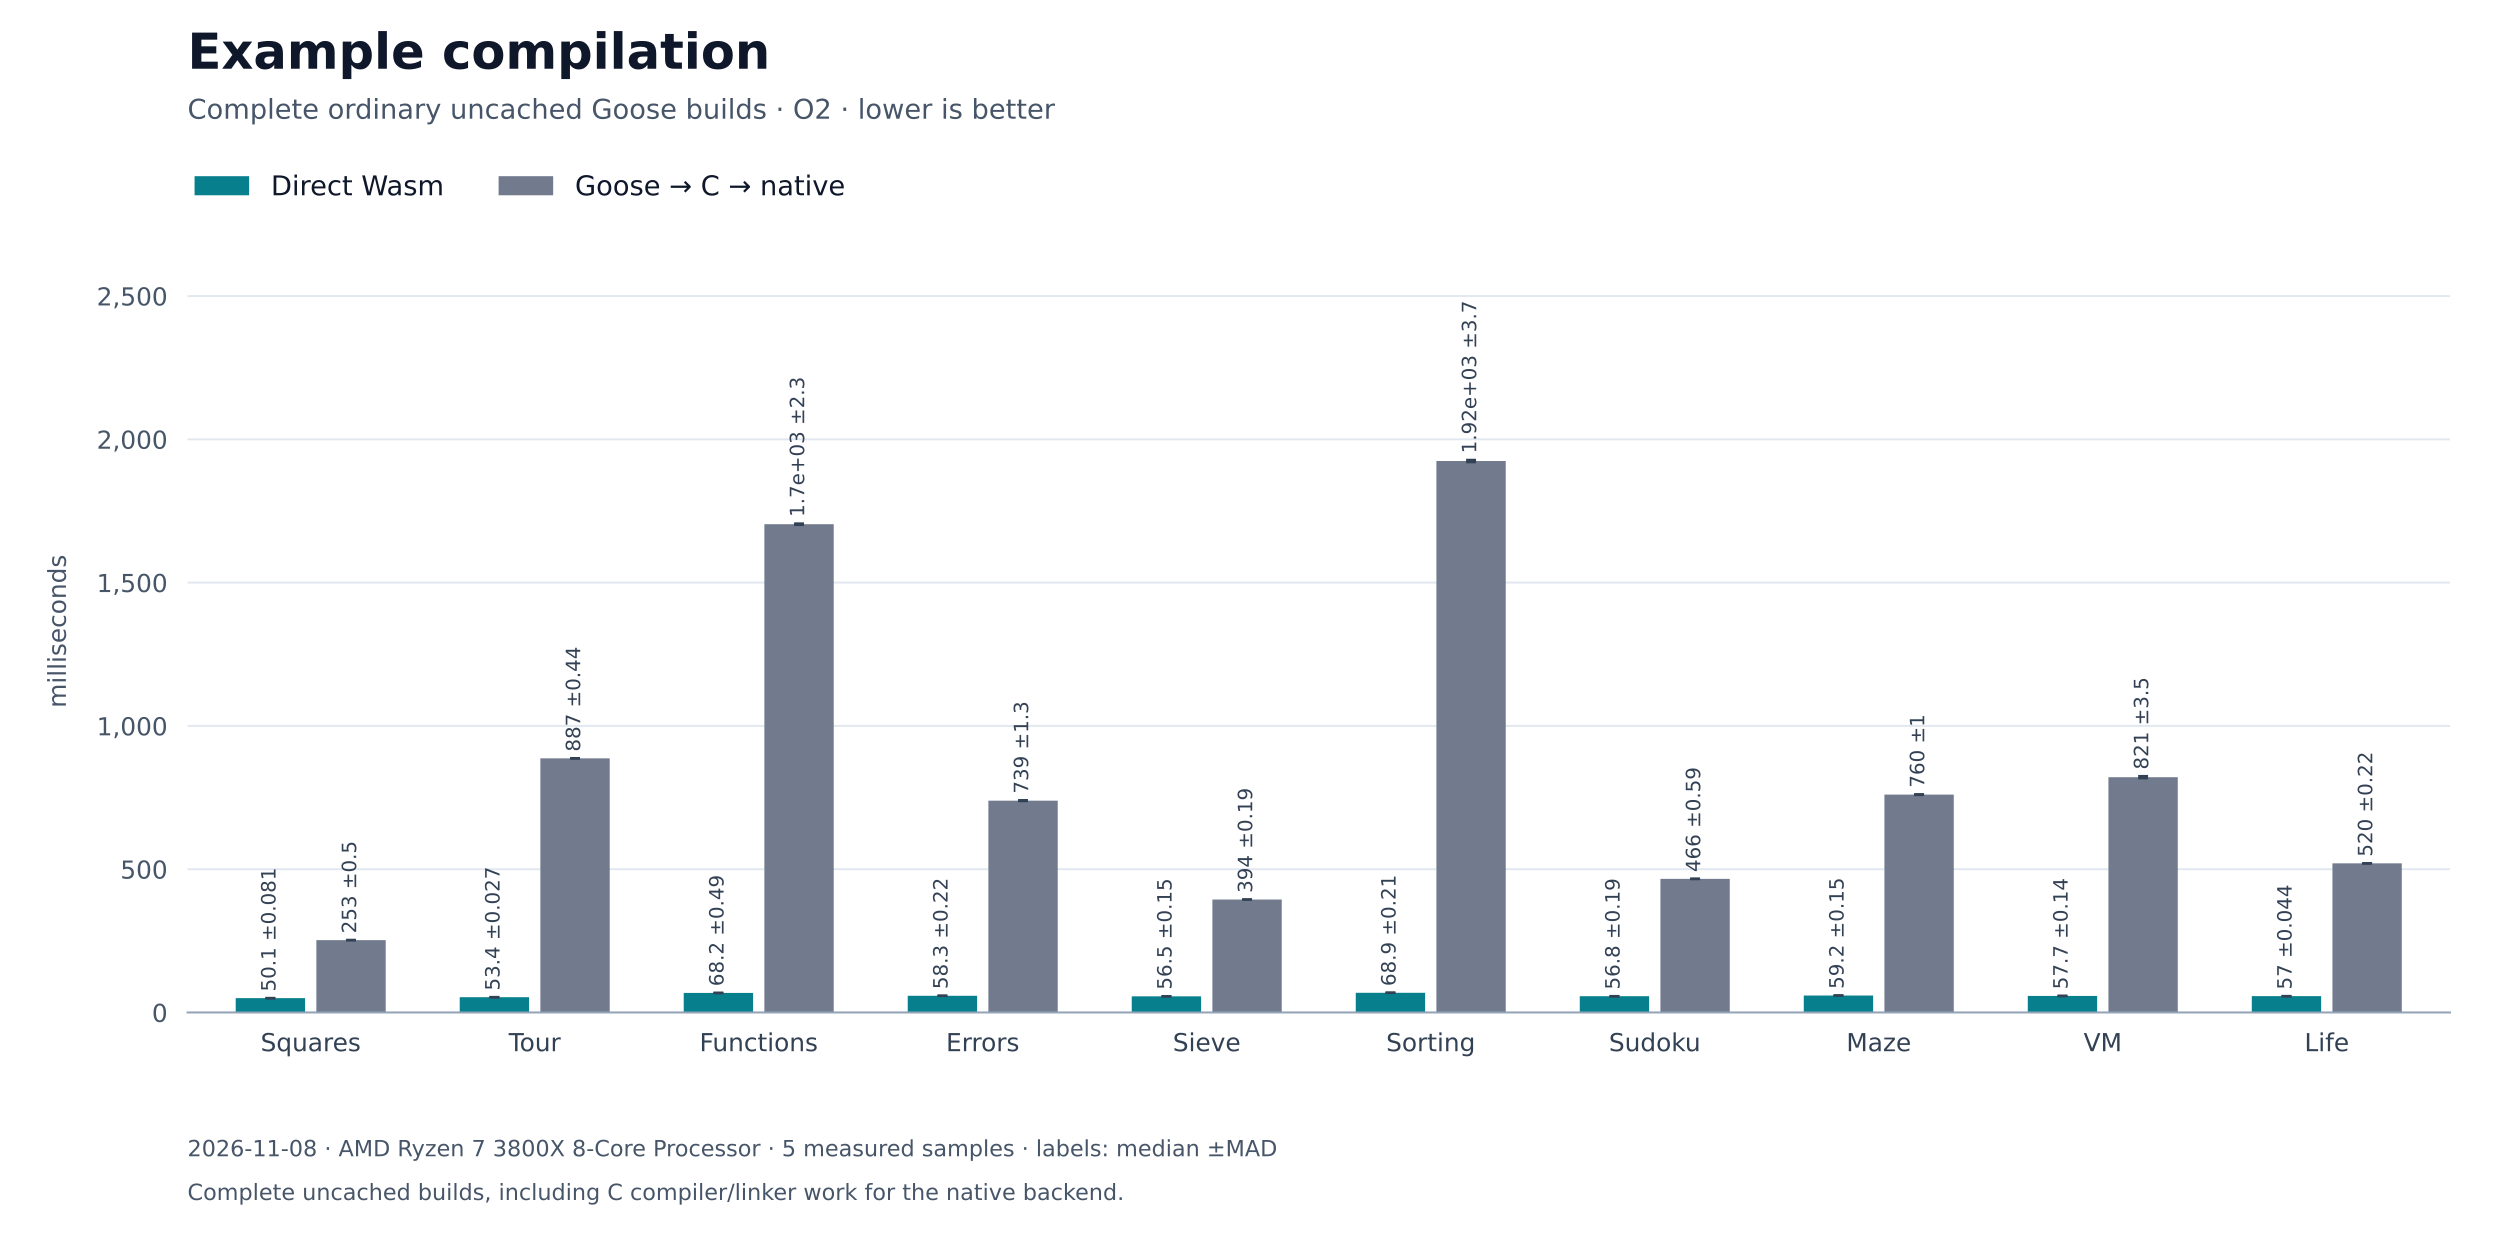
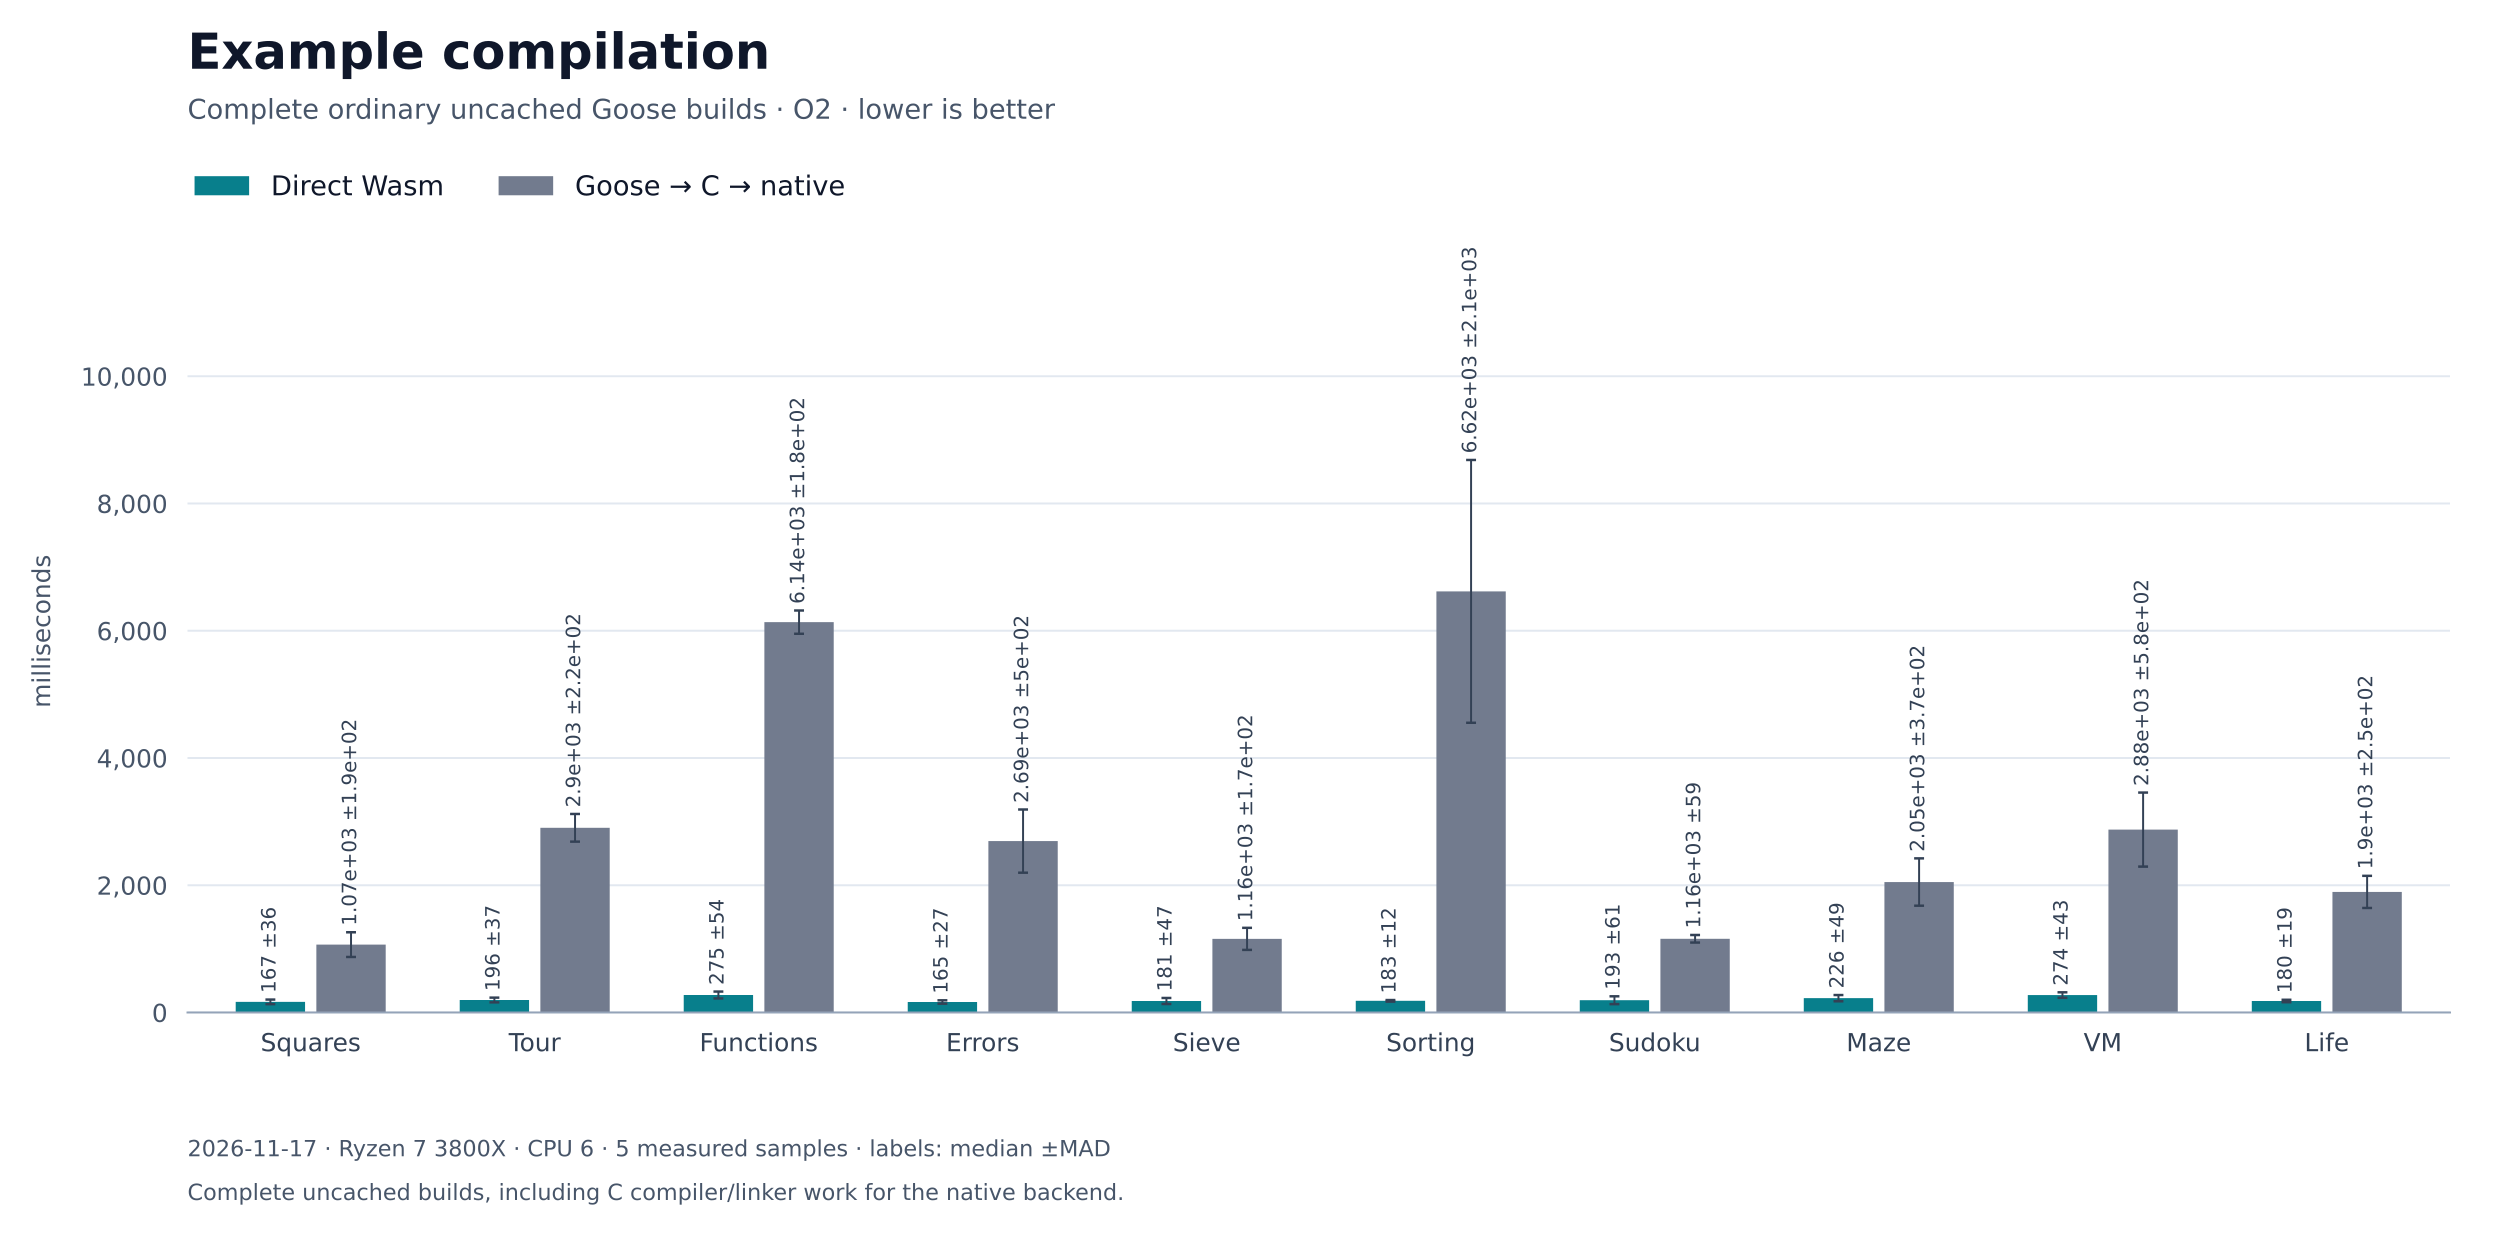
<svg xmlns="http://www.w3.org/2000/svg" xmlns:xlink="http://www.w3.org/1999/xlink" width="1008pt" height="504pt" viewBox="0 0 1008 504" version="1.1">
  <defs>
    <style type="text/css">*{stroke-linejoin: round; stroke-linecap: butt}</style>
  </defs>
  <g id="figure_1">
    <g id="patch_1">
      <path d="M 0 504 L 1008 504 L 1008 0 L 0 0 z " style="fill: #ffffff" />
    </g>
    <g id="axes_1">
      <g id="patch_2">
        <path d="M 75.6 408.24 L 987.84 408.24 L 987.84 100.8 L 75.6 100.8 z " style="fill: #ffffff" />
      </g>
      <g id="matplotlib.axis_1">
        <g id="xtick_1">
          <g id="line2d_1" />
          <g id="text_1">
            <text style="font-size: 10px; font-family: 'DejaVu Sans'; text-anchor: middle; fill: #334155" x="125.276" y="423.838" transform="rotate(-0 125.2764 423.8377)">Squares</text>
          </g>
        </g>
        <g id="xtick_2">
          <g id="line2d_2" />
          <g id="text_2">
            <text style="font-size: 10px; font-family: 'DejaVu Sans'; text-anchor: middle; fill: #334155" x="215.597" y="423.838" transform="rotate(-0 215.5972 423.8377)">Tour</text>
          </g>
        </g>
        <g id="xtick_3">
          <g id="line2d_3" />
          <g id="text_3">
            <text style="font-size: 10px; font-family: 'DejaVu Sans'; text-anchor: middle; fill: #334155" x="305.918" y="423.838" transform="rotate(-0 305.918 423.8384)">Functions</text>
          </g>
        </g>
        <g id="xtick_4">
          <g id="line2d_4" />
          <g id="text_4">
            <text style="font-size: 10px; font-family: 'DejaVu Sans'; text-anchor: middle; fill: #334155" x="396.239" y="423.838" transform="rotate(-0 396.2388 423.8377)">Errors</text>
          </g>
        </g>
        <g id="xtick_5">
          <g id="line2d_5" />
          <g id="text_5">
            <text style="font-size: 10px; font-family: 'DejaVu Sans'; text-anchor: middle; fill: #334155" x="486.56" y="423.838" transform="rotate(-0 486.5596 423.8384)">Sieve</text>
          </g>
        </g>
        <g id="xtick_6">
          <g id="line2d_6" />
          <g id="text_6">
            <text style="font-size: 10px; font-family: 'DejaVu Sans'; text-anchor: middle; fill: #334155" x="576.88" y="423.838" transform="rotate(-0 576.8804 423.8384)">Sorting</text>
          </g>
        </g>
        <g id="xtick_7">
          <g id="line2d_7" />
          <g id="text_7">
            <text style="font-size: 10px; font-family: 'DejaVu Sans'; text-anchor: middle; fill: #334155" x="667.201" y="423.838" transform="rotate(-0 667.2012 423.8384)">Sudoku</text>
          </g>
        </g>
        <g id="xtick_8">
          <g id="line2d_8" />
          <g id="text_8">
            <text style="font-size: 10px; font-family: 'DejaVu Sans'; text-anchor: middle; fill: #334155" x="757.522" y="423.838" transform="rotate(-0 757.522 423.8377)">Maze</text>
          </g>
        </g>
        <g id="xtick_9">
          <g id="line2d_9" />
          <g id="text_9">
            <text style="font-size: 10px; font-family: 'DejaVu Sans'; text-anchor: middle; fill: #334155" x="847.843" y="423.838" transform="rotate(-0 847.8428 423.8377)">VM</text>
          </g>
        </g>
        <g id="xtick_10">
          <g id="line2d_10" />
          <g id="text_10">
            <text style="font-size: 10px; font-family: 'DejaVu Sans'; text-anchor: middle; fill: #334155" x="938.164" y="423.838" transform="rotate(-0 938.1636 423.8384)">Life</text>
          </g>
        </g>
      </g>
      <g id="matplotlib.axis_2">
        <g id="ytick_1">
          <g id="line2d_11">
            <path d="M 75.6 408.24 L 987.84 408.24 " clip-path="url(#p27fe2b42cb)" style="fill: none; stroke: #e2e8f0; stroke-width: 0.8; stroke-linecap: square" />
          </g>
          <g id="line2d_12" />
          <g id="text_11">
            <text style="font-size: 10px; font-family: 'DejaVu Sans'; text-anchor: end; fill: #475569" x="67.6" y="412.039" transform="rotate(-0 67.6 412.0388)">0</text>
          </g>
        </g>
        <g id="ytick_2">
          <g id="line2d_13">
-             <path d="M 75.6 350.464 L 987.84 350.464 " clip-path="url(#p27fe2b42cb)" style="fill: none; stroke: #e2e8f0; stroke-width: 0.8; stroke-linecap: square" />
+             <path d="M 75.6 356.931 L 987.84 356.931 " clip-path="url(#p27fe2b42cb)" style="fill: none; stroke: #e2e8f0; stroke-width: 0.8; stroke-linecap: square" />
          </g>
          <g id="line2d_14" />
          <g id="text_12">
-             <text style="font-size: 10px; font-family: 'DejaVu Sans'; text-anchor: end; fill: #475569" x="67.6" y="354.263" transform="rotate(-0 67.6 354.2628)">500</text>
+             <text style="font-size: 10px; font-family: 'DejaVu Sans'; text-anchor: end; fill: #475569" x="67.6" y="360.73" transform="rotate(-0 67.6 360.73)">2,000</text>
          </g>
        </g>
        <g id="ytick_3">
          <g id="line2d_15">
-             <path d="M 75.6 292.688 L 987.84 292.688 " clip-path="url(#p27fe2b42cb)" style="fill: none; stroke: #e2e8f0; stroke-width: 0.8; stroke-linecap: square" />
+             <path d="M 75.6 305.622 L 987.84 305.622 " clip-path="url(#p27fe2b42cb)" style="fill: none; stroke: #e2e8f0; stroke-width: 0.8; stroke-linecap: square" />
          </g>
          <g id="line2d_16" />
          <g id="text_13">
-             <text style="font-size: 10px; font-family: 'DejaVu Sans'; text-anchor: end; fill: #475569" x="67.6" y="296.487" transform="rotate(-0 67.6 296.4867)">1,000</text>
+             <text style="font-size: 10px; font-family: 'DejaVu Sans'; text-anchor: end; fill: #475569" x="67.6" y="309.421" transform="rotate(-0 67.6 309.4212)">4,000</text>
          </g>
        </g>
        <g id="ytick_4">
          <g id="line2d_17">
-             <path d="M 75.6 234.912 L 987.84 234.912 " clip-path="url(#p27fe2b42cb)" style="fill: none; stroke: #e2e8f0; stroke-width: 0.8; stroke-linecap: square" />
+             <path d="M 75.6 254.314 L 987.84 254.314 " clip-path="url(#p27fe2b42cb)" style="fill: none; stroke: #e2e8f0; stroke-width: 0.8; stroke-linecap: square" />
          </g>
          <g id="line2d_18" />
          <g id="text_14">
-             <text style="font-size: 10px; font-family: 'DejaVu Sans'; text-anchor: end; fill: #475569" x="67.6" y="238.711" transform="rotate(-0 67.6 238.7107)">1,500</text>
+             <text style="font-size: 10px; font-family: 'DejaVu Sans'; text-anchor: end; fill: #475569" x="67.6" y="258.112" transform="rotate(-0 67.6 258.1124)">6,000</text>
          </g>
        </g>
        <g id="ytick_5">
          <g id="line2d_19">
-             <path d="M 75.6 177.136 L 987.84 177.136 " clip-path="url(#p27fe2b42cb)" style="fill: none; stroke: #e2e8f0; stroke-width: 0.8; stroke-linecap: square" />
+             <path d="M 75.6 203.005 L 987.84 203.005 " clip-path="url(#p27fe2b42cb)" style="fill: none; stroke: #e2e8f0; stroke-width: 0.8; stroke-linecap: square" />
          </g>
          <g id="line2d_20" />
          <g id="text_15">
-             <text style="font-size: 10px; font-family: 'DejaVu Sans'; text-anchor: end; fill: #475569" x="67.6" y="180.935" transform="rotate(-0 67.6 180.9346)">2,000</text>
+             <text style="font-size: 10px; font-family: 'DejaVu Sans'; text-anchor: end; fill: #475569" x="67.6" y="206.804" transform="rotate(-0 67.6 206.8036)">8,000</text>
          </g>
        </g>
        <g id="ytick_6">
          <g id="line2d_21">
-             <path d="M 75.6 119.36 L 987.84 119.36 " clip-path="url(#p27fe2b42cb)" style="fill: none; stroke: #e2e8f0; stroke-width: 0.8; stroke-linecap: square" />
+             <path d="M 75.6 151.696 L 987.84 151.696 " clip-path="url(#p27fe2b42cb)" style="fill: none; stroke: #e2e8f0; stroke-width: 0.8; stroke-linecap: square" />
          </g>
          <g id="line2d_22" />
          <g id="text_16">
-             <text style="font-size: 10px; font-family: 'DejaVu Sans'; text-anchor: end; fill: #475569" x="67.6" y="123.159" transform="rotate(-0 67.6 123.1586)">2,500</text>
+             <text style="font-size: 10px; font-family: 'DejaVu Sans'; text-anchor: end; fill: #475569" x="67.6" y="155.495" transform="rotate(-0 67.6 155.4948)">10,000</text>
          </g>
        </g>
        <g id="text_17">
-           <text style="font-size: 10px; font-family: 'DejaVu Sans'; text-anchor: middle; fill: #475569" x="26.57" y="254.52" transform="rotate(-90 26.56953 254.52)">milliseconds</text>
+           <text style="font-size: 10px; font-family: 'DejaVu Sans'; text-anchor: middle; fill: #475569" x="20.207" y="254.52" transform="rotate(-90 20.20703 254.52)">milliseconds</text>
        </g>
      </g>
      <g id="patch_3">
-         <path d="M 95.037 408.24 L 123 408.24 L 123 402.449 L 95.037 402.449 z " clip-path="url(#p27fe2b42cb)" style="fill: #087f8c" />
+         <path d="M 95.037 408.24 L 123 408.24 L 123 403.952 L 95.037 403.952 z " clip-path="url(#p27fe2b42cb)" style="fill: #087f8c" />
      </g>
      <g id="patch_4">
-         <path d="M 185.358 408.24 L 213.321 408.24 L 213.321 402.067 L 185.358 402.067 z " clip-path="url(#p27fe2b42cb)" style="fill: #087f8c" />
+         <path d="M 185.358 408.24 L 213.321 408.24 L 213.321 403.202 L 185.358 403.202 z " clip-path="url(#p27fe2b42cb)" style="fill: #087f8c" />
      </g>
      <g id="patch_5">
-         <path d="M 275.679 408.24 L 303.642 408.24 L 303.642 400.359 L 275.679 400.359 z " clip-path="url(#p27fe2b42cb)" style="fill: #087f8c" />
+         <path d="M 275.679 408.24 L 303.642 408.24 L 303.642 401.191 L 275.679 401.191 z " clip-path="url(#p27fe2b42cb)" style="fill: #087f8c" />
      </g>
      <g id="patch_6">
-         <path d="M 365.999 408.24 L 393.963 408.24 L 393.963 401.506 L 365.999 401.506 z " clip-path="url(#p27fe2b42cb)" style="fill: #087f8c" />
+         <path d="M 365.999 408.24 L 393.963 408.24 L 393.963 404.001 L 365.999 404.001 z " clip-path="url(#p27fe2b42cb)" style="fill: #087f8c" />
      </g>
      <g id="patch_7">
-         <path d="M 456.32 408.24 L 484.284 408.24 L 484.284 401.716 L 456.32 401.716 z " clip-path="url(#p27fe2b42cb)" style="fill: #087f8c" />
+         <path d="M 456.32 408.24 L 484.284 408.24 L 484.284 403.602 L 456.32 403.602 z " clip-path="url(#p27fe2b42cb)" style="fill: #087f8c" />
      </g>
      <g id="patch_8">
-         <path d="M 546.641 408.24 L 574.604 408.24 L 574.604 400.284 L 546.641 400.284 z " clip-path="url(#p27fe2b42cb)" style="fill: #087f8c" />
+         <path d="M 546.641 408.24 L 574.604 408.24 L 574.604 403.534 L 546.641 403.534 z " clip-path="url(#p27fe2b42cb)" style="fill: #087f8c" />
      </g>
      <g id="patch_9">
-         <path d="M 636.962 408.24 L 664.925 408.24 L 664.925 401.675 L 636.962 401.675 z " clip-path="url(#p27fe2b42cb)" style="fill: #087f8c" />
+         <path d="M 636.962 408.24 L 664.925 408.24 L 664.925 403.288 L 636.962 403.288 z " clip-path="url(#p27fe2b42cb)" style="fill: #087f8c" />
      </g>
      <g id="patch_10">
-         <path d="M 727.283 408.24 L 755.246 408.24 L 755.246 401.399 L 727.283 401.399 z " clip-path="url(#p27fe2b42cb)" style="fill: #087f8c" />
+         <path d="M 727.283 408.24 L 755.246 408.24 L 755.246 402.453 L 727.283 402.453 z " clip-path="url(#p27fe2b42cb)" style="fill: #087f8c" />
      </g>
      <g id="patch_11">
-         <path d="M 817.603 408.24 L 845.567 408.24 L 845.567 401.568 L 817.603 401.568 z " clip-path="url(#p27fe2b42cb)" style="fill: #087f8c" />
+         <path d="M 817.603 408.24 L 845.567 408.24 L 845.567 401.201 L 817.603 401.201 z " clip-path="url(#p27fe2b42cb)" style="fill: #087f8c" />
      </g>
      <g id="patch_12">
-         <path d="M 907.924 408.24 L 935.887 408.24 L 935.887 401.649 L 907.924 401.649 z " clip-path="url(#p27fe2b42cb)" style="fill: #087f8c" />
+         <path d="M 907.924 408.24 L 935.887 408.24 L 935.887 403.614 L 907.924 403.614 z " clip-path="url(#p27fe2b42cb)" style="fill: #087f8c" />
      </g>
      <g id="patch_13">
-         <path d="M 127.553 408.24 L 155.516 408.24 L 155.516 379.051 L 127.553 379.051 z " clip-path="url(#p27fe2b42cb)" style="fill: #727b8e" />
+         <path d="M 127.553 408.24 L 155.516 408.24 L 155.516 380.873 L 127.553 380.873 z " clip-path="url(#p27fe2b42cb)" style="fill: #727b8e" />
      </g>
      <g id="patch_14">
-         <path d="M 217.873 408.24 L 245.837 408.24 L 245.837 305.767 L 217.873 305.767 z " clip-path="url(#p27fe2b42cb)" style="fill: #727b8e" />
+         <path d="M 217.873 408.24 L 245.837 408.24 L 245.837 333.77 L 217.873 333.77 z " clip-path="url(#p27fe2b42cb)" style="fill: #727b8e" />
      </g>
      <g id="patch_15">
-         <path d="M 308.194 408.24 L 336.157 408.24 L 336.157 211.354 L 308.194 211.354 z " clip-path="url(#p27fe2b42cb)" style="fill: #727b8e" />
+         <path d="M 308.194 408.24 L 336.157 408.24 L 336.157 250.847 L 308.194 250.847 z " clip-path="url(#p27fe2b42cb)" style="fill: #727b8e" />
      </g>
      <g id="patch_16">
-         <path d="M 398.515 408.24 L 426.478 408.24 L 426.478 322.818 L 398.515 322.818 z " clip-path="url(#p27fe2b42cb)" style="fill: #727b8e" />
+         <path d="M 398.515 408.24 L 426.478 408.24 L 426.478 339.129 L 398.515 339.129 z " clip-path="url(#p27fe2b42cb)" style="fill: #727b8e" />
      </g>
      <g id="patch_17">
-         <path d="M 488.836 408.24 L 516.799 408.24 L 516.799 362.689 L 488.836 362.689 z " clip-path="url(#p27fe2b42cb)" style="fill: #727b8e" />
+         <path d="M 488.836 408.24 L 516.799 408.24 L 516.799 378.553 L 488.836 378.553 z " clip-path="url(#p27fe2b42cb)" style="fill: #727b8e" />
      </g>
      <g id="patch_18">
-         <path d="M 579.156 408.24 L 607.12 408.24 L 607.12 185.882 L 579.156 185.882 z " clip-path="url(#p27fe2b42cb)" style="fill: #727b8e" />
+         <path d="M 579.156 408.24 L 607.12 408.24 L 607.12 238.441 L 579.156 238.441 z " clip-path="url(#p27fe2b42cb)" style="fill: #727b8e" />
      </g>
      <g id="patch_19">
-         <path d="M 669.477 408.24 L 697.441 408.24 L 697.441 354.361 L 669.477 354.361 z " clip-path="url(#p27fe2b42cb)" style="fill: #727b8e" />
+         <path d="M 669.477 408.24 L 697.441 408.24 L 697.441 378.517 L 669.477 378.517 z " clip-path="url(#p27fe2b42cb)" style="fill: #727b8e" />
      </g>
      <g id="patch_20">
-         <path d="M 759.798 408.24 L 787.761 408.24 L 787.761 320.38 L 759.798 320.38 z " clip-path="url(#p27fe2b42cb)" style="fill: #727b8e" />
+         <path d="M 759.798 408.24 L 787.761 408.24 L 787.761 355.639 L 759.798 355.639 z " clip-path="url(#p27fe2b42cb)" style="fill: #727b8e" />
      </g>
      <g id="patch_21">
-         <path d="M 850.119 408.24 L 878.082 408.24 L 878.082 313.354 L 850.119 313.354 z " clip-path="url(#p27fe2b42cb)" style="fill: #727b8e" />
+         <path d="M 850.119 408.24 L 878.082 408.24 L 878.082 334.483 L 850.119 334.483 z " clip-path="url(#p27fe2b42cb)" style="fill: #727b8e" />
      </g>
      <g id="patch_22">
-         <path d="M 940.44 408.24 L 968.403 408.24 L 968.403 348.1 L 940.44 348.1 z " clip-path="url(#p27fe2b42cb)" style="fill: #727b8e" />
+         <path d="M 940.44 408.24 L 968.403 408.24 L 968.403 359.615 L 940.44 359.615 z " clip-path="url(#p27fe2b42cb)" style="fill: #727b8e" />
      </g>
      <g id="LineCollection_1">
-         <path d="M 109.019 402.459 L 109.019 402.44 " clip-path="url(#p27fe2b42cb)" style="fill: none; stroke: #334155; stroke-width: 0.8" />
-         <path d="M 199.339 402.071 L 199.339 402.064 " clip-path="url(#p27fe2b42cb)" style="fill: none; stroke: #334155; stroke-width: 0.8" />
-         <path d="M 289.66 400.415 L 289.66 400.303 " clip-path="url(#p27fe2b42cb)" style="fill: none; stroke: #334155; stroke-width: 0.8" />
-         <path d="M 379.981 401.531 L 379.981 401.481 " clip-path="url(#p27fe2b42cb)" style="fill: none; stroke: #334155; stroke-width: 0.8" />
-         <path d="M 470.302 401.733 L 470.302 401.699 " clip-path="url(#p27fe2b42cb)" style="fill: none; stroke: #334155; stroke-width: 0.8" />
-         <path d="M 560.623 400.308 L 560.623 400.26 " clip-path="url(#p27fe2b42cb)" style="fill: none; stroke: #334155; stroke-width: 0.8" />
-         <path d="M 650.943 401.698 L 650.943 401.653 " clip-path="url(#p27fe2b42cb)" style="fill: none; stroke: #334155; stroke-width: 0.8" />
-         <path d="M 741.264 401.417 L 741.264 401.382 " clip-path="url(#p27fe2b42cb)" style="fill: none; stroke: #334155; stroke-width: 0.8" />
-         <path d="M 831.585 401.585 L 831.585 401.552 " clip-path="url(#p27fe2b42cb)" style="fill: none; stroke: #334155; stroke-width: 0.8" />
-         <path d="M 921.906 401.654 L 921.906 401.644 " clip-path="url(#p27fe2b42cb)" style="fill: none; stroke: #334155; stroke-width: 0.8" />
+         <path d="M 109.019 404.886 L 109.019 403.018 " clip-path="url(#p27fe2b42cb)" style="fill: none; stroke: #334155; stroke-width: 0.8" />
+         <path d="M 199.339 404.156 L 199.339 402.248 " clip-path="url(#p27fe2b42cb)" style="fill: none; stroke: #334155; stroke-width: 0.8" />
+         <path d="M 289.66 402.572 L 289.66 399.81 " clip-path="url(#p27fe2b42cb)" style="fill: none; stroke: #334155; stroke-width: 0.8" />
+         <path d="M 379.981 404.692 L 379.981 403.311 " clip-path="url(#p27fe2b42cb)" style="fill: none; stroke: #334155; stroke-width: 0.8" />
+         <path d="M 470.302 404.814 L 470.302 402.39 " clip-path="url(#p27fe2b42cb)" style="fill: none; stroke: #334155; stroke-width: 0.8" />
+         <path d="M 560.623 403.847 L 560.623 403.221 " clip-path="url(#p27fe2b42cb)" style="fill: none; stroke: #334155; stroke-width: 0.8" />
+         <path d="M 650.943 404.865 L 650.943 401.71 " clip-path="url(#p27fe2b42cb)" style="fill: none; stroke: #334155; stroke-width: 0.8" />
+         <path d="M 741.264 403.709 L 741.264 401.197 " clip-path="url(#p27fe2b42cb)" style="fill: none; stroke: #334155; stroke-width: 0.8" />
+         <path d="M 831.585 402.312 L 831.585 400.091 " clip-path="url(#p27fe2b42cb)" style="fill: none; stroke: #334155; stroke-width: 0.8" />
+         <path d="M 921.906 404.106 L 921.906 403.122 " clip-path="url(#p27fe2b42cb)" style="fill: none; stroke: #334155; stroke-width: 0.8" />
      </g>
      <g id="line2d_23">
        <defs>
          <path id="m630ef24590" d="M 2 0 L -2 -0 " style="stroke: #334155" />
        </defs>
        <g clip-path="url(#p27fe2b42cb)">
-           <use xlink:href="#m630ef24590" x="109.019" y="402.459" style="fill: #1f77b4; stroke: #334155" />
-           <use xlink:href="#m630ef24590" x="199.339" y="402.071" style="fill: #1f77b4; stroke: #334155" />
-           <use xlink:href="#m630ef24590" x="289.66" y="400.415" style="fill: #1f77b4; stroke: #334155" />
-           <use xlink:href="#m630ef24590" x="379.981" y="401.531" style="fill: #1f77b4; stroke: #334155" />
-           <use xlink:href="#m630ef24590" x="470.302" y="401.733" style="fill: #1f77b4; stroke: #334155" />
-           <use xlink:href="#m630ef24590" x="560.623" y="400.308" style="fill: #1f77b4; stroke: #334155" />
-           <use xlink:href="#m630ef24590" x="650.943" y="401.698" style="fill: #1f77b4; stroke: #334155" />
-           <use xlink:href="#m630ef24590" x="741.264" y="401.417" style="fill: #1f77b4; stroke: #334155" />
-           <use xlink:href="#m630ef24590" x="831.585" y="401.585" style="fill: #1f77b4; stroke: #334155" />
-           <use xlink:href="#m630ef24590" x="921.906" y="401.654" style="fill: #1f77b4; stroke: #334155" />
+           <use xlink:href="#m630ef24590" x="109.019" y="404.886" style="fill: #1f77b4; stroke: #334155" />
+           <use xlink:href="#m630ef24590" x="199.339" y="404.156" style="fill: #1f77b4; stroke: #334155" />
+           <use xlink:href="#m630ef24590" x="289.66" y="402.572" style="fill: #1f77b4; stroke: #334155" />
+           <use xlink:href="#m630ef24590" x="379.981" y="404.692" style="fill: #1f77b4; stroke: #334155" />
+           <use xlink:href="#m630ef24590" x="470.302" y="404.814" style="fill: #1f77b4; stroke: #334155" />
+           <use xlink:href="#m630ef24590" x="560.623" y="403.847" style="fill: #1f77b4; stroke: #334155" />
+           <use xlink:href="#m630ef24590" x="650.943" y="404.865" style="fill: #1f77b4; stroke: #334155" />
+           <use xlink:href="#m630ef24590" x="741.264" y="403.709" style="fill: #1f77b4; stroke: #334155" />
+           <use xlink:href="#m630ef24590" x="831.585" y="402.312" style="fill: #1f77b4; stroke: #334155" />
+           <use xlink:href="#m630ef24590" x="921.906" y="404.106" style="fill: #1f77b4; stroke: #334155" />
        </g>
      </g>
      <g id="line2d_24">
        <g clip-path="url(#p27fe2b42cb)">
-           <use xlink:href="#m630ef24590" x="109.019" y="402.44" style="fill: #1f77b4; stroke: #334155" />
-           <use xlink:href="#m630ef24590" x="199.339" y="402.064" style="fill: #1f77b4; stroke: #334155" />
-           <use xlink:href="#m630ef24590" x="289.66" y="400.303" style="fill: #1f77b4; stroke: #334155" />
-           <use xlink:href="#m630ef24590" x="379.981" y="401.481" style="fill: #1f77b4; stroke: #334155" />
-           <use xlink:href="#m630ef24590" x="470.302" y="401.699" style="fill: #1f77b4; stroke: #334155" />
-           <use xlink:href="#m630ef24590" x="560.623" y="400.26" style="fill: #1f77b4; stroke: #334155" />
-           <use xlink:href="#m630ef24590" x="650.943" y="401.653" style="fill: #1f77b4; stroke: #334155" />
-           <use xlink:href="#m630ef24590" x="741.264" y="401.382" style="fill: #1f77b4; stroke: #334155" />
-           <use xlink:href="#m630ef24590" x="831.585" y="401.552" style="fill: #1f77b4; stroke: #334155" />
-           <use xlink:href="#m630ef24590" x="921.906" y="401.644" style="fill: #1f77b4; stroke: #334155" />
+           <use xlink:href="#m630ef24590" x="109.019" y="403.018" style="fill: #1f77b4; stroke: #334155" />
+           <use xlink:href="#m630ef24590" x="199.339" y="402.248" style="fill: #1f77b4; stroke: #334155" />
+           <use xlink:href="#m630ef24590" x="289.66" y="399.81" style="fill: #1f77b4; stroke: #334155" />
+           <use xlink:href="#m630ef24590" x="379.981" y="403.311" style="fill: #1f77b4; stroke: #334155" />
+           <use xlink:href="#m630ef24590" x="470.302" y="402.39" style="fill: #1f77b4; stroke: #334155" />
+           <use xlink:href="#m630ef24590" x="560.623" y="403.221" style="fill: #1f77b4; stroke: #334155" />
+           <use xlink:href="#m630ef24590" x="650.943" y="401.71" style="fill: #1f77b4; stroke: #334155" />
+           <use xlink:href="#m630ef24590" x="741.264" y="401.197" style="fill: #1f77b4; stroke: #334155" />
+           <use xlink:href="#m630ef24590" x="831.585" y="400.091" style="fill: #1f77b4; stroke: #334155" />
+           <use xlink:href="#m630ef24590" x="921.906" y="403.122" style="fill: #1f77b4; stroke: #334155" />
        </g>
      </g>
      <g id="LineCollection_2">
-         <path d="M 141.534 379.109 L 141.534 378.994 " clip-path="url(#p27fe2b42cb)" style="fill: none; stroke: #334155; stroke-width: 0.8" />
-         <path d="M 231.855 305.819 L 231.855 305.716 " clip-path="url(#p27fe2b42cb)" style="fill: none; stroke: #334155; stroke-width: 0.8" />
-         <path d="M 322.176 211.615 L 322.176 211.092 " clip-path="url(#p27fe2b42cb)" style="fill: none; stroke: #334155; stroke-width: 0.8" />
-         <path d="M 412.497 322.973 L 412.497 322.663 " clip-path="url(#p27fe2b42cb)" style="fill: none; stroke: #334155; stroke-width: 0.8" />
-         <path d="M 502.817 362.711 L 502.817 362.667 " clip-path="url(#p27fe2b42cb)" style="fill: none; stroke: #334155; stroke-width: 0.8" />
-         <path d="M 593.138 186.306 L 593.138 185.457 " clip-path="url(#p27fe2b42cb)" style="fill: none; stroke: #334155; stroke-width: 0.8" />
-         <path d="M 683.459 354.43 L 683.459 354.292 " clip-path="url(#p27fe2b42cb)" style="fill: none; stroke: #334155; stroke-width: 0.8" />
-         <path d="M 773.78 320.502 L 773.78 320.259 " clip-path="url(#p27fe2b42cb)" style="fill: none; stroke: #334155; stroke-width: 0.8" />
-         <path d="M 864.101 313.759 L 864.101 312.949 " clip-path="url(#p27fe2b42cb)" style="fill: none; stroke: #334155; stroke-width: 0.8" />
-         <path d="M 954.421 348.125 L 954.421 348.075 " clip-path="url(#p27fe2b42cb)" style="fill: none; stroke: #334155; stroke-width: 0.8" />
+         <path d="M 141.534 385.854 L 141.534 375.891 " clip-path="url(#p27fe2b42cb)" style="fill: none; stroke: #334155; stroke-width: 0.8" />
+         <path d="M 231.855 339.345 L 231.855 328.196 " clip-path="url(#p27fe2b42cb)" style="fill: none; stroke: #334155; stroke-width: 0.8" />
+         <path d="M 322.176 255.529 L 322.176 246.164 " clip-path="url(#p27fe2b42cb)" style="fill: none; stroke: #334155; stroke-width: 0.8" />
+         <path d="M 412.497 351.866 L 412.497 326.393 " clip-path="url(#p27fe2b42cb)" style="fill: none; stroke: #334155; stroke-width: 0.8" />
+         <path d="M 502.817 383.007 L 502.817 374.099 " clip-path="url(#p27fe2b42cb)" style="fill: none; stroke: #334155; stroke-width: 0.8" />
+         <path d="M 593.138 291.424 L 593.138 185.457 " clip-path="url(#p27fe2b42cb)" style="fill: none; stroke: #334155; stroke-width: 0.8" />
+         <path d="M 683.459 380.04 L 683.459 376.994 " clip-path="url(#p27fe2b42cb)" style="fill: none; stroke: #334155; stroke-width: 0.8" />
+         <path d="M 773.78 365.179 L 773.78 346.098 " clip-path="url(#p27fe2b42cb)" style="fill: none; stroke: #334155; stroke-width: 0.8" />
+         <path d="M 864.101 349.412 L 864.101 319.555 " clip-path="url(#p27fe2b42cb)" style="fill: none; stroke: #334155; stroke-width: 0.8" />
+         <path d="M 954.421 366.098 L 954.421 353.133 " clip-path="url(#p27fe2b42cb)" style="fill: none; stroke: #334155; stroke-width: 0.8" />
      </g>
      <g id="line2d_25">
        <g clip-path="url(#p27fe2b42cb)">
-           <use xlink:href="#m630ef24590" x="141.534" y="379.109" style="fill: #1f77b4; stroke: #334155" />
-           <use xlink:href="#m630ef24590" x="231.855" y="305.819" style="fill: #1f77b4; stroke: #334155" />
-           <use xlink:href="#m630ef24590" x="322.176" y="211.615" style="fill: #1f77b4; stroke: #334155" />
-           <use xlink:href="#m630ef24590" x="412.497" y="322.973" style="fill: #1f77b4; stroke: #334155" />
-           <use xlink:href="#m630ef24590" x="502.817" y="362.711" style="fill: #1f77b4; stroke: #334155" />
-           <use xlink:href="#m630ef24590" x="593.138" y="186.306" style="fill: #1f77b4; stroke: #334155" />
-           <use xlink:href="#m630ef24590" x="683.459" y="354.43" style="fill: #1f77b4; stroke: #334155" />
-           <use xlink:href="#m630ef24590" x="773.78" y="320.502" style="fill: #1f77b4; stroke: #334155" />
-           <use xlink:href="#m630ef24590" x="864.101" y="313.759" style="fill: #1f77b4; stroke: #334155" />
-           <use xlink:href="#m630ef24590" x="954.421" y="348.125" style="fill: #1f77b4; stroke: #334155" />
+           <use xlink:href="#m630ef24590" x="141.534" y="385.854" style="fill: #1f77b4; stroke: #334155" />
+           <use xlink:href="#m630ef24590" x="231.855" y="339.345" style="fill: #1f77b4; stroke: #334155" />
+           <use xlink:href="#m630ef24590" x="322.176" y="255.529" style="fill: #1f77b4; stroke: #334155" />
+           <use xlink:href="#m630ef24590" x="412.497" y="351.866" style="fill: #1f77b4; stroke: #334155" />
+           <use xlink:href="#m630ef24590" x="502.817" y="383.007" style="fill: #1f77b4; stroke: #334155" />
+           <use xlink:href="#m630ef24590" x="593.138" y="291.424" style="fill: #1f77b4; stroke: #334155" />
+           <use xlink:href="#m630ef24590" x="683.459" y="380.04" style="fill: #1f77b4; stroke: #334155" />
+           <use xlink:href="#m630ef24590" x="773.78" y="365.179" style="fill: #1f77b4; stroke: #334155" />
+           <use xlink:href="#m630ef24590" x="864.101" y="349.412" style="fill: #1f77b4; stroke: #334155" />
+           <use xlink:href="#m630ef24590" x="954.421" y="366.098" style="fill: #1f77b4; stroke: #334155" />
        </g>
      </g>
      <g id="line2d_26">
        <g clip-path="url(#p27fe2b42cb)">
-           <use xlink:href="#m630ef24590" x="141.534" y="378.994" style="fill: #1f77b4; stroke: #334155" />
-           <use xlink:href="#m630ef24590" x="231.855" y="305.716" style="fill: #1f77b4; stroke: #334155" />
-           <use xlink:href="#m630ef24590" x="322.176" y="211.092" style="fill: #1f77b4; stroke: #334155" />
-           <use xlink:href="#m630ef24590" x="412.497" y="322.663" style="fill: #1f77b4; stroke: #334155" />
-           <use xlink:href="#m630ef24590" x="502.817" y="362.667" style="fill: #1f77b4; stroke: #334155" />
+           <use xlink:href="#m630ef24590" x="141.534" y="375.891" style="fill: #1f77b4; stroke: #334155" />
+           <use xlink:href="#m630ef24590" x="231.855" y="328.196" style="fill: #1f77b4; stroke: #334155" />
+           <use xlink:href="#m630ef24590" x="322.176" y="246.164" style="fill: #1f77b4; stroke: #334155" />
+           <use xlink:href="#m630ef24590" x="412.497" y="326.393" style="fill: #1f77b4; stroke: #334155" />
+           <use xlink:href="#m630ef24590" x="502.817" y="374.099" style="fill: #1f77b4; stroke: #334155" />
          <use xlink:href="#m630ef24590" x="593.138" y="185.457" style="fill: #1f77b4; stroke: #334155" />
-           <use xlink:href="#m630ef24590" x="683.459" y="354.292" style="fill: #1f77b4; stroke: #334155" />
-           <use xlink:href="#m630ef24590" x="773.78" y="320.259" style="fill: #1f77b4; stroke: #334155" />
-           <use xlink:href="#m630ef24590" x="864.101" y="312.949" style="fill: #1f77b4; stroke: #334155" />
-           <use xlink:href="#m630ef24590" x="954.421" y="348.075" style="fill: #1f77b4; stroke: #334155" />
+           <use xlink:href="#m630ef24590" x="683.459" y="376.994" style="fill: #1f77b4; stroke: #334155" />
+           <use xlink:href="#m630ef24590" x="773.78" y="346.098" style="fill: #1f77b4; stroke: #334155" />
+           <use xlink:href="#m630ef24590" x="864.101" y="319.555" style="fill: #1f77b4; stroke: #334155" />
+           <use xlink:href="#m630ef24590" x="954.421" y="353.133" style="fill: #1f77b4; stroke: #334155" />
        </g>
      </g>
      <g id="patch_23">
        <path d="M 75.6 408.24 L 987.84 408.24 " style="fill: none; stroke: #94a3b8; stroke-width: 0.8; stroke-linejoin: miter; stroke-linecap: square" />
      </g>
      <g id="text_18">
-         <text style="font-size: 8px; font-family: 'DejaVu Sans'; fill: #334155" transform="translate(111.0968 399.7665) rotate(-90)">50.1 ±0.081</text>
+         <text style="font-size: 8px; font-family: 'DejaVu Sans'; fill: #334155" transform="translate(111.0968 400.345) rotate(-90)">167 ±36</text>
      </g>
      <g id="text_19">
-         <text style="font-size: 8px; font-family: 'DejaVu Sans'; fill: #334155" transform="translate(201.4176 399.3909) rotate(-90)">53.4 ±0.027</text>
+         <text style="font-size: 8px; font-family: 'DejaVu Sans'; fill: #334155" transform="translate(201.4176 399.5749) rotate(-90)">196 ±37</text>
      </g>
      <g id="text_20">
-         <text style="font-size: 8px; font-family: 'DejaVu Sans'; fill: #334155" transform="translate(291.7384 397.6295) rotate(-90)">68.2 ±0.49</text>
+         <text style="font-size: 8px; font-family: 'DejaVu Sans'; fill: #334155" transform="translate(291.7384 397.1367) rotate(-90)">275 ±54</text>
      </g>
      <g id="text_21">
-         <text style="font-size: 8px; font-family: 'DejaVu Sans'; fill: #334155" transform="translate(382.0592 398.8079) rotate(-90)">58.3 ±0.22</text>
+         <text style="font-size: 8px; font-family: 'DejaVu Sans'; fill: #334155" transform="translate(382.0592 400.6373) rotate(-90)">165 ±27</text>
      </g>
      <g id="text_22">
-         <text style="font-size: 8px; font-family: 'DejaVu Sans'; fill: #334155" transform="translate(472.38 399.0257) rotate(-90)">56.5 ±0.15</text>
+         <text style="font-size: 8px; font-family: 'DejaVu Sans'; fill: #334155" transform="translate(472.38 399.717) rotate(-90)">181 ±47</text>
      </g>
      <g id="text_23">
-         <text style="font-size: 8px; font-family: 'DejaVu Sans'; fill: #334155" transform="translate(562.7008 397.5863) rotate(-90)">68.9 ±0.21</text>
+         <text style="font-size: 8px; font-family: 'DejaVu Sans'; fill: #334155" transform="translate(562.7008 400.5475) rotate(-90)">183 ±12</text>
      </g>
      <g id="text_24">
-         <text style="font-size: 8px; font-family: 'DejaVu Sans'; fill: #334155" transform="translate(653.0216 398.9793) rotate(-90)">56.8 ±0.19</text>
+         <text style="font-size: 8px; font-family: 'DejaVu Sans'; fill: #334155" transform="translate(653.0216 399.0368) rotate(-90)">193 ±61</text>
      </g>
      <g id="text_25">
-         <text style="font-size: 8px; font-family: 'DejaVu Sans'; fill: #334155" transform="translate(743.3424 398.7085) rotate(-90)">59.2 ±0.15</text>
+         <text style="font-size: 8px; font-family: 'DejaVu Sans'; fill: #334155" transform="translate(743.3424 398.5233) rotate(-90)">226 ±49</text>
      </g>
      <g id="text_26">
-         <text style="font-size: 8px; font-family: 'DejaVu Sans'; fill: #334155" transform="translate(833.6632 398.8787) rotate(-90)">57.7 ±0.14</text>
+         <text style="font-size: 8px; font-family: 'DejaVu Sans'; fill: #334155" transform="translate(833.6632 397.4176) rotate(-90)">274 ±43</text>
      </g>
      <g id="text_27">
-         <text style="font-size: 8px; font-family: 'DejaVu Sans'; fill: #334155" transform="translate(923.9839 398.9707) rotate(-90)">57 ±0.044</text>
+         <text style="font-size: 8px; font-family: 'DejaVu Sans'; fill: #334155" transform="translate(923.9839 400.4484) rotate(-90)">180 ±19</text>
      </g>
      <g id="text_28">
-         <text style="font-size: 8px; font-family: 'DejaVu Sans'; fill: #334155" transform="translate(143.6123 376.3203) rotate(-90)">253 ±0.5</text>
+         <text style="font-size: 8px; font-family: 'DejaVu Sans'; fill: #334155" transform="translate(143.6123 373.2178) rotate(-90)">1.07e+03 ±1.9e+02</text>
      </g>
      <g id="text_29">
-         <text style="font-size: 8px; font-family: 'DejaVu Sans'; fill: #334155" transform="translate(233.9331 303.0427) rotate(-90)">887 ±0.44</text>
+         <text style="font-size: 8px; font-family: 'DejaVu Sans'; fill: #334155" transform="translate(233.9331 325.5224) rotate(-90)">2.9e+03 ±2.2e+02</text>
      </g>
      <g id="text_30">
-         <text style="font-size: 8px; font-family: 'DejaVu Sans'; fill: #334155" transform="translate(324.2539 208.4184) rotate(-90)">1.7e+03 ±2.3</text>
+         <text style="font-size: 8px; font-family: 'DejaVu Sans'; fill: #334155" transform="translate(324.2539 243.4909) rotate(-90)">6.14e+03 ±1.8e+02</text>
      </g>
      <g id="text_31">
-         <text style="font-size: 8px; font-family: 'DejaVu Sans'; fill: #334155" transform="translate(414.5747 319.9891) rotate(-90)">739 ±1.3</text>
+         <text style="font-size: 8px; font-family: 'DejaVu Sans'; fill: #334155" transform="translate(414.5747 323.7196) rotate(-90)">2.69e+03 ±5e+02</text>
      </g>
      <g id="text_32">
-         <text style="font-size: 8px; font-family: 'DejaVu Sans'; fill: #334155" transform="translate(504.8955 359.9939) rotate(-90)">394 ±0.19</text>
+         <text style="font-size: 8px; font-family: 'DejaVu Sans'; fill: #334155" transform="translate(504.8955 371.426) rotate(-90)">1.16e+03 ±1.7e+02</text>
      </g>
      <g id="text_33">
-         <text style="font-size: 8px; font-family: 'DejaVu Sans'; fill: #334155" transform="translate(595.2163 182.784) rotate(-90)">1.92e+03 ±3.7</text>
+         <text style="font-size: 8px; font-family: 'DejaVu Sans'; fill: #334155" transform="translate(595.2163 182.784) rotate(-90)">6.62e+03 ±2.1e+03</text>
      </g>
      <g id="text_34">
-         <text style="font-size: 8px; font-family: 'DejaVu Sans'; fill: #334155" transform="translate(685.5371 351.6191) rotate(-90)">466 ±0.59</text>
+         <text style="font-size: 8px; font-family: 'DejaVu Sans'; fill: #334155" transform="translate(685.5371 374.3203) rotate(-90)">1.16e+03 ±59</text>
      </g>
      <g id="text_35">
-         <text style="font-size: 8px; font-family: 'DejaVu Sans'; fill: #334155" transform="translate(775.8578 317.5859) rotate(-90)">760 ±1</text>
+         <text style="font-size: 8px; font-family: 'DejaVu Sans'; fill: #334155" transform="translate(775.8578 343.4248) rotate(-90)">2.05e+03 ±3.7e+02</text>
      </g>
      <g id="text_36">
-         <text style="font-size: 8px; font-family: 'DejaVu Sans'; fill: #334155" transform="translate(866.1786 310.2761) rotate(-90)">821 ±3.5</text>
+         <text style="font-size: 8px; font-family: 'DejaVu Sans'; fill: #334155" transform="translate(866.1786 316.8814) rotate(-90)">2.88e+03 ±5.8e+02</text>
      </g>
      <g id="text_37">
-         <text style="font-size: 8px; font-family: 'DejaVu Sans'; fill: #334155" transform="translate(956.4994 345.4015) rotate(-90)">520 ±0.22</text>
+         <text style="font-size: 8px; font-family: 'DejaVu Sans'; fill: #334155" transform="translate(956.4994 350.4594) rotate(-90)">1.9e+03 ±2.5e+02</text>
      </g>
    </g>
    <g id="text_38">
      <text style="font-weight: 700; font-size: 20px; font-family: 'DejaVu Sans'; text-anchor: start; fill: #0f172a" x="75.6" y="27.72" transform="rotate(-0 75.6 27.72)">Example compilation</text>
    </g>
    <g id="text_39">
      <text style="font-size: 11px; font-family: 'DejaVu Sans'; text-anchor: start; fill: #475569" x="75.6" y="47.88" transform="rotate(-0 75.6 47.88)">Complete ordinary uncached Goose builds · O2 · lower is better</text>
    </g>
    <g id="text_40">
-       <text style="font-size: 9px; font-family: 'DejaVu Sans'; text-anchor: start; fill: #475569" x="75.6" y="466.2" transform="rotate(-0 75.6 466.2)">2026-11-08 · AMD Ryzen 7 3800X 8-Core Processor · 5 measured samples · labels: median ±MAD</text>
+       <text style="font-size: 9px; font-family: 'DejaVu Sans'; text-anchor: start; fill: #475569" x="75.6" y="466.2" transform="rotate(-0 75.6 466.2)">2026-11-17 · Ryzen 7 3800X · CPU 6 · 5 measured samples · labels: median ±MAD</text>
    </g>
    <g id="text_41">
      <text style="font-size: 9px; font-family: 'DejaVu Sans'; text-anchor: start; fill: #475569" x="75.6" y="483.84" transform="rotate(-0 75.6 483.84)">Complete uncached builds, including C compiler/linker work for the native backend.</text>
    </g>
    <g id="legend_1">
      <g id="patch_24">
        <path d="M 78.444 78.738 L 100.444 78.738 L 100.444 71.038 L 78.444 71.038 z " style="fill: #087f8c" />
      </g>
      <g id="text_42">
        <text style="font-size: 11px; font-family: 'DejaVu Sans'; text-anchor: start; fill: #0f172a" x="109.244" y="78.738" transform="rotate(-0 109.244 78.73828)">Direct Wasm</text>
      </g>
      <g id="patch_25">
        <path d="M 201.034 78.738 L 223.034 78.738 L 223.034 71.038 L 201.034 71.038 z " style="fill: #727b8e" />
      </g>
      <g id="text_43">
        <text style="font-size: 11px; font-family: 'DejaVu Sans'; text-anchor: start; fill: #0f172a" x="231.834" y="78.738" transform="rotate(-0 231.8338 78.73828)">Goose → C → native</text>
      </g>
    </g>
  </g>
  <defs>
    <clipPath id="p27fe2b42cb">
      <rect x="75.6" y="100.8" width="912.24" height="307.44" />
    </clipPath>
  </defs>
</svg>
